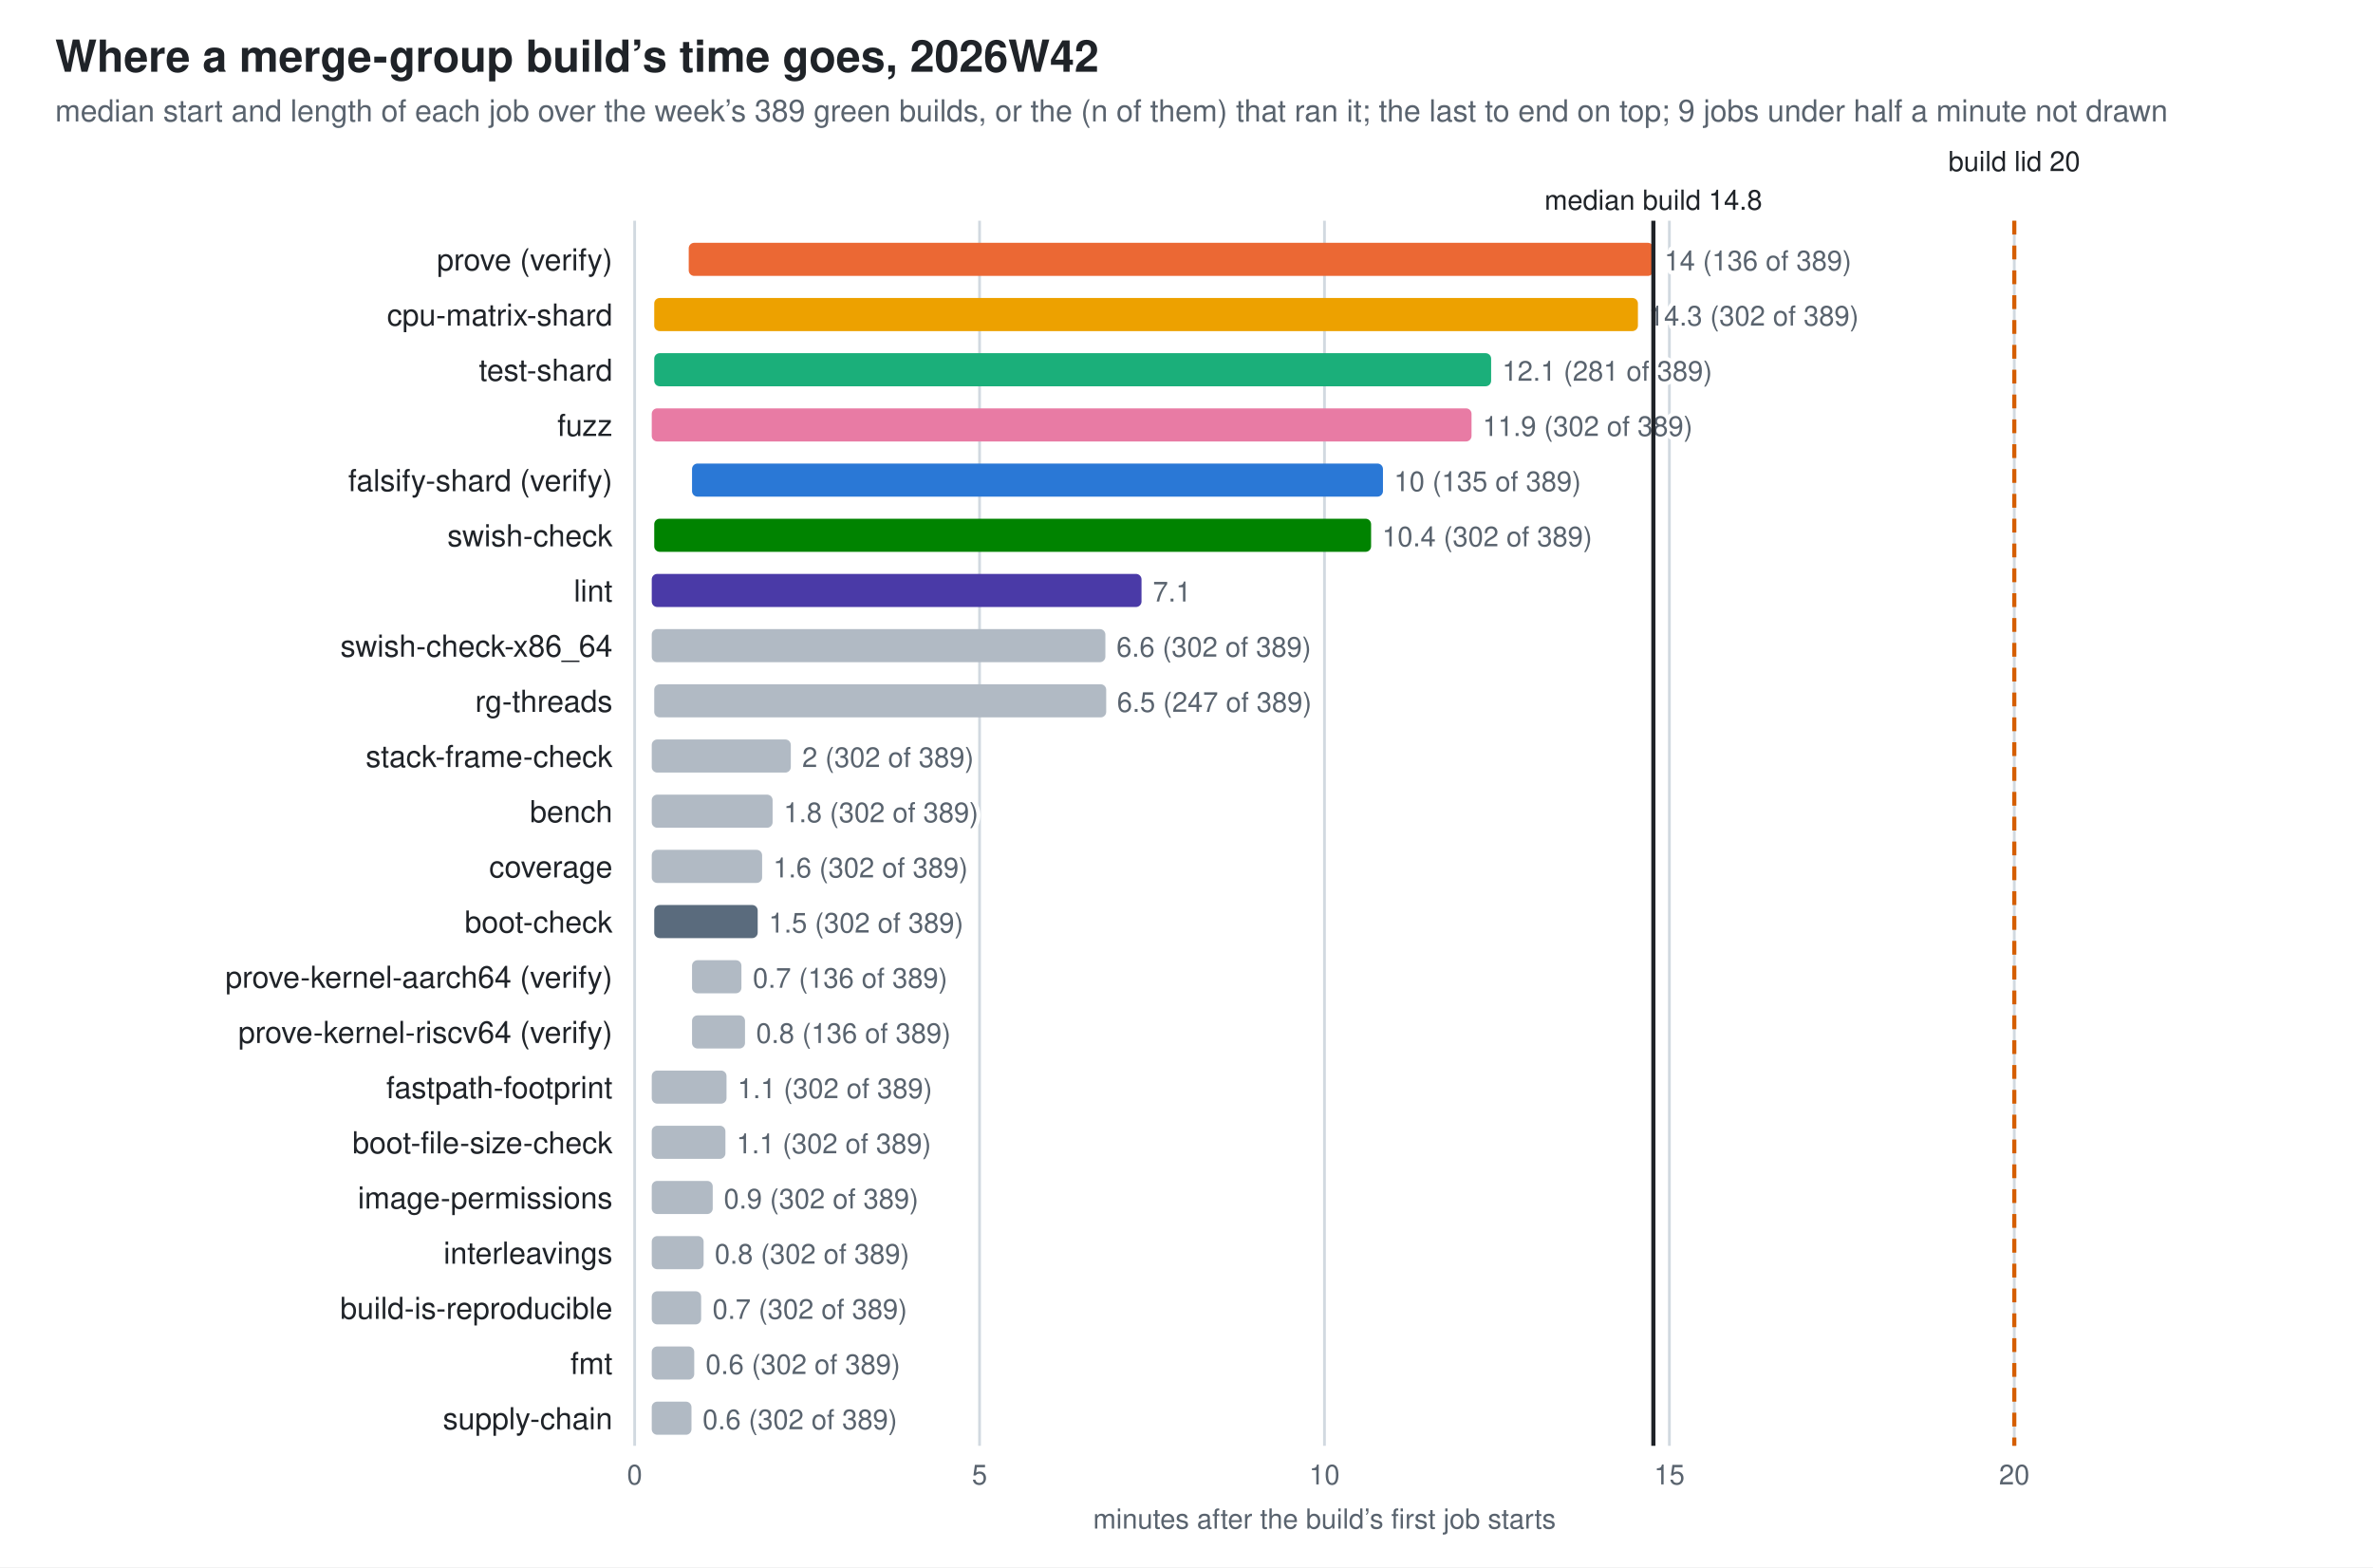
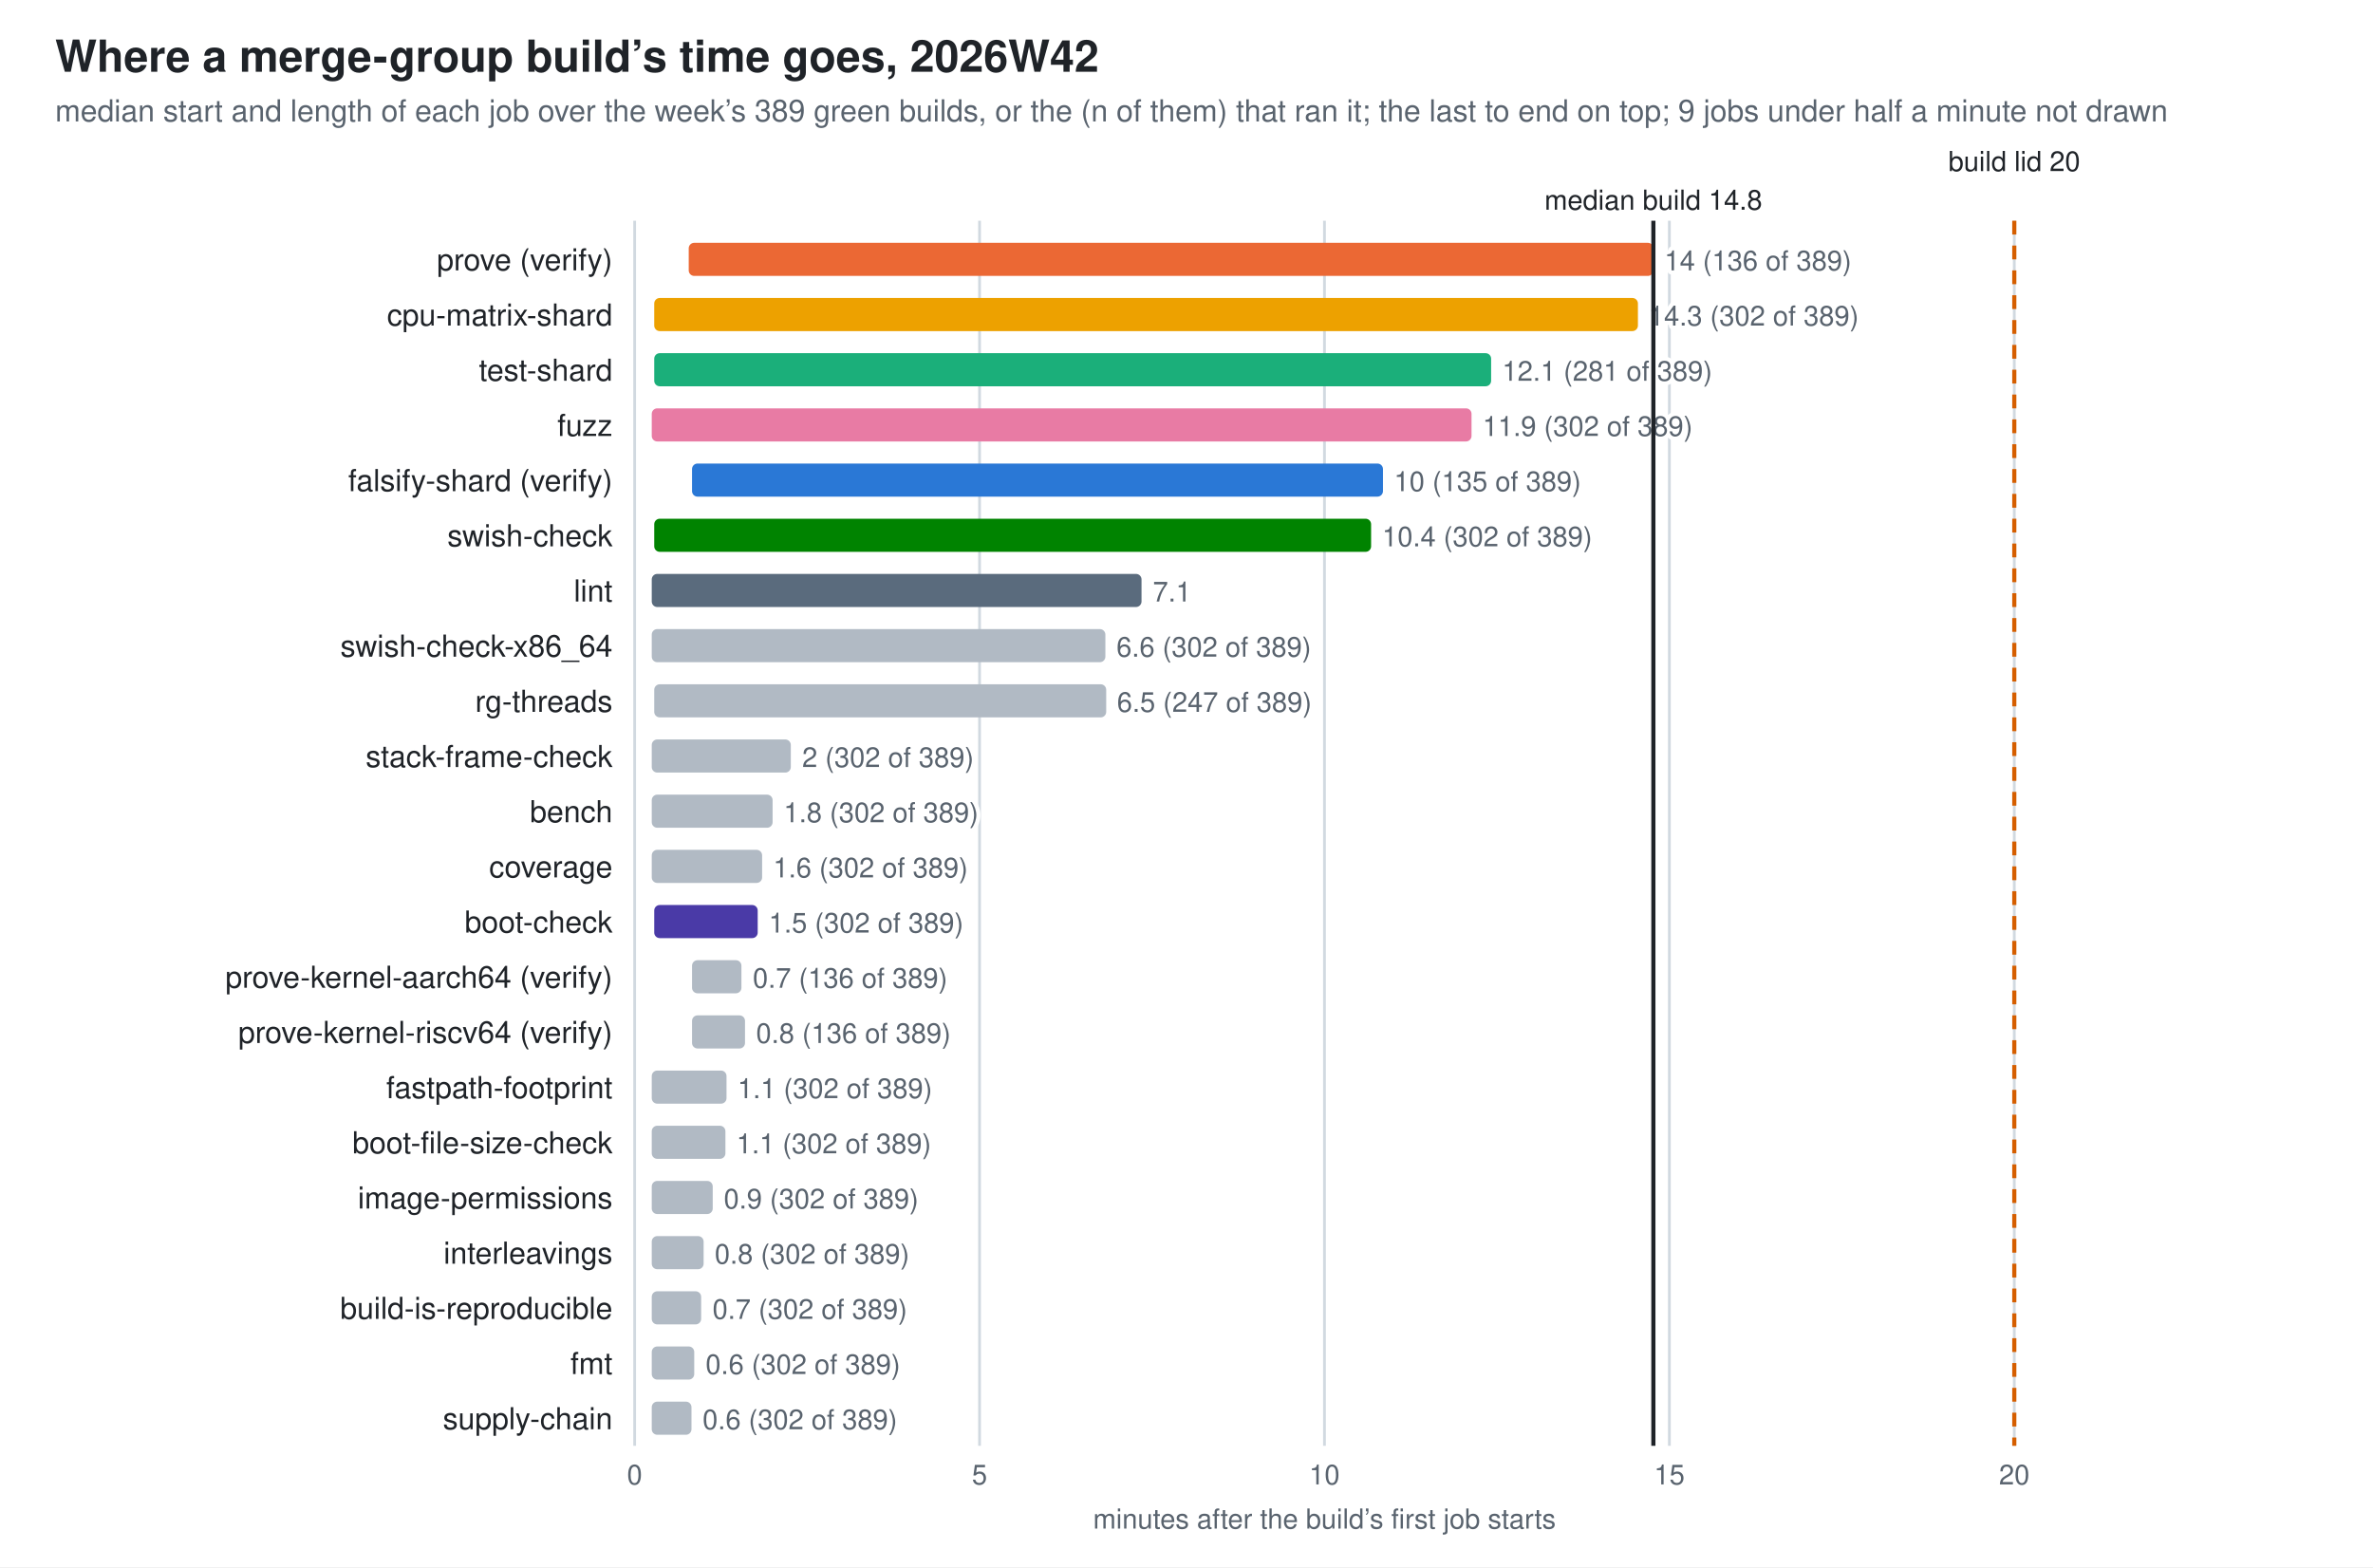
<svg xmlns="http://www.w3.org/2000/svg" width="860" height="568" viewBox="0 0 860 568" role="img" aria-label="Where a merge-group build’s time goes, 2026W42">
  <style>
  .bg{fill:#ffffff} .fg{fill:#1f2328} .mut{fill:#59636e} .grid{stroke:#d1d9e0} .wall{stroke:#1f2328} .other{fill:#b1bac4}
  .val{paint-order:stroke;stroke:#ffffff;stroke-width:3px;stroke-linejoin:round}
  .s0{fill:#2a78d6}  .s1{fill:#eb6834}  .s2{fill:#1baf7a}  .s3{fill:#eda100}  .s4{fill:#e87ba4}  .s5{fill:#008300}  .s6{fill:#4a3aa7}  .s7{fill:#5a6b7d}
  @media (prefers-color-scheme: dark){
    .bg{fill:#0d1117} .fg{fill:#e6edf3} .mut{fill:#9198a1} .grid{stroke:#30363d} .wall{stroke:#e6edf3} .other{fill:#57606a} .val{stroke:#0d1117} .s0{fill:#3987e5} .s1{fill:#d95926} .s2{fill:#199e70} .s3{fill:#c98500} .s4{fill:#d55181} .s5{fill:#008300} .s6{fill:#9085e9} .s7{fill:#94a5b7}}
  text{font-family:-apple-system,BlinkMacSystemFont,"Segoe UI",Helvetica,Arial,sans-serif}
</style>
  <rect class="bg" width="860" height="568" />
  <text class="fg" x="20" y="26" font-size="16" font-weight="600">Where a merge-group build’s time goes, 2026W42</text>
  <text class="mut" x="20" y="44" font-size="11">median start and length of each job over the week’s 389 green builds, or the (n of them) that ran it; the last to end on top; 9 jobs under half a minute not drawn</text>
  <line class="grid" x1="230.0" y1="80" x2="230.0" y2="524" stroke-width="1" />
  <text class="mut" x="230.0" y="538" font-size="10" text-anchor="middle">0</text>
  <line class="grid" x1="355.0" y1="80" x2="355.0" y2="524" stroke-width="1" />
  <text class="mut" x="355.0" y="538" font-size="10" text-anchor="middle">5</text>
  <line class="grid" x1="480.0" y1="80" x2="480.0" y2="524" stroke-width="1" />
  <text class="mut" x="480.0" y="538" font-size="10" text-anchor="middle">10</text>
  <line class="grid" x1="605.0" y1="80" x2="605.0" y2="524" stroke-width="1" />
  <text class="mut" x="605.0" y="538" font-size="10" text-anchor="middle">15</text>
  <line class="grid" x1="730.0" y1="80" x2="730.0" y2="524" stroke-width="1" />
  <text class="mut" x="730.0" y="538" font-size="10" text-anchor="middle">20</text>
  <text class="mut" x="480.0" y="554" font-size="10" text-anchor="middle">minutes after the build’s first job starts</text>
  <text class="fg" x="222" y="98" font-size="11" text-anchor="end">prove (verify)</text>
  <rect class="s1" x="249.6" y="88" width="349.6" height="12" rx="2" />
  <text class="mut val" x="603.2" y="98" font-size="10">14 (136 of 389)</text>
  <text class="fg" x="222" y="118" font-size="11" text-anchor="end">cpu-matrix-shard</text>
  <rect class="s3" x="237.1" y="108" width="356.5" height="12" rx="2" />
  <text class="mut val" x="597.5" y="118" font-size="10">14.3 (302 of 389)</text>
  <text class="fg" x="222" y="138" font-size="11" text-anchor="end">test-shard</text>
  <rect class="s2" x="237.1" y="128" width="303.3" height="12" rx="2" />
  <text class="mut val" x="544.4" y="138" font-size="10">12.1 (281 of 389)</text>
  <text class="fg" x="222" y="158" font-size="11" text-anchor="end">fuzz</text>
  <rect class="s4" x="236.2" y="148" width="297.1" height="12" rx="2" />
  <text class="mut val" x="537.3" y="158" font-size="10">11.9 (302 of 389)</text>
  <text class="fg" x="222" y="178" font-size="11" text-anchor="end">falsify-shard (verify)</text>
  <rect class="s0" x="250.8" y="168" width="250.4" height="12" rx="2" />
  <text class="mut val" x="505.2" y="178" font-size="10">10 (135 of 389)</text>
  <text class="fg" x="222" y="198" font-size="11" text-anchor="end">swish-check</text>
  <rect class="s5" x="237.1" y="188" width="259.8" height="12" rx="2" />
  <text class="mut val" x="500.9" y="198" font-size="10">10.4 (302 of 389)</text>
  <text class="fg" x="222" y="218" font-size="11" text-anchor="end">lint</text>
-   <rect class="s6" x="236.2" y="208" width="177.5" height="12" rx="2" />
+   <rect class="s7" x="236.2" y="208" width="177.5" height="12" rx="2" />
  <text class="mut val" x="417.8" y="218" font-size="10">7.1</text>
  <text class="fg" x="222" y="238" font-size="11" text-anchor="end">swish-check-x86_64</text>
  <rect class="other" x="236.2" y="228" width="164.4" height="12" rx="2" />
  <text class="mut val" x="404.6" y="238" font-size="10">6.6 (302 of 389)</text>
  <text class="fg" x="222" y="258" font-size="11" text-anchor="end">rg-threads</text>
  <rect class="other" x="237.1" y="248" width="163.8" height="12" rx="2" />
  <text class="mut val" x="404.8" y="258" font-size="10">6.5 (247 of 389)</text>
  <text class="fg" x="222" y="278" font-size="11" text-anchor="end">stack-frame-check</text>
  <rect class="other" x="236.2" y="268" width="50.4" height="12" rx="2" />
  <text class="mut val" x="290.7" y="278" font-size="10">2 (302 of 389)</text>
  <text class="fg" x="222" y="298" font-size="11" text-anchor="end">bench</text>
  <rect class="other" x="236.2" y="288" width="43.8" height="12" rx="2" />
  <text class="mut val" x="284.0" y="298" font-size="10">1.8 (302 of 389)</text>
  <text class="fg" x="222" y="318" font-size="11" text-anchor="end">coverage</text>
  <rect class="other" x="236.2" y="308" width="40.0" height="12" rx="2" />
  <text class="mut val" x="280.2" y="318" font-size="10">1.6 (302 of 389)</text>
  <text class="fg" x="222" y="338" font-size="11" text-anchor="end">boot-check</text>
-   <rect class="s7" x="237.1" y="328" width="37.5" height="12" rx="2" />
+   <rect class="s6" x="237.1" y="328" width="37.5" height="12" rx="2" />
  <text class="mut val" x="278.6" y="338" font-size="10">1.5 (302 of 389)</text>
  <text class="fg" x="222" y="358" font-size="11" text-anchor="end">prove-kernel-aarch64 (verify)</text>
  <rect class="other" x="250.8" y="348" width="17.9" height="12" rx="2" />
  <text class="mut val" x="272.8" y="358" font-size="10">0.7 (136 of 389)</text>
  <text class="fg" x="222" y="378" font-size="11" text-anchor="end">prove-kernel-riscv64 (verify)</text>
  <rect class="other" x="250.8" y="368" width="19.2" height="12" rx="2" />
  <text class="mut val" x="274.0" y="378" font-size="10">0.8 (136 of 389)</text>
  <text class="fg" x="222" y="398" font-size="11" text-anchor="end">fastpath-footprint</text>
  <rect class="other" x="236.2" y="388" width="27.1" height="12" rx="2" />
  <text class="mut val" x="267.3" y="398" font-size="10">1.1 (302 of 389)</text>
  <text class="fg" x="222" y="418" font-size="11" text-anchor="end">boot-file-size-check</text>
  <rect class="other" x="236.2" y="408" width="26.7" height="12" rx="2" />
  <text class="mut val" x="266.9" y="418" font-size="10">1.1 (302 of 389)</text>
  <text class="fg" x="222" y="438" font-size="11" text-anchor="end">image-permissions</text>
  <rect class="other" x="236.2" y="428" width="22.1" height="12" rx="2" />
  <text class="mut val" x="262.3" y="438" font-size="10">0.9 (302 of 389)</text>
  <text class="fg" x="222" y="458" font-size="11" text-anchor="end">interleavings</text>
  <rect class="other" x="236.2" y="448" width="18.8" height="12" rx="2" />
  <text class="mut val" x="259.0" y="458" font-size="10">0.8 (302 of 389)</text>
  <text class="fg" x="222" y="478" font-size="11" text-anchor="end">build-is-reproducible</text>
  <rect class="other" x="236.2" y="468" width="17.9" height="12" rx="2" />
  <text class="mut val" x="258.2" y="478" font-size="10">0.7 (302 of 389)</text>
  <text class="fg" x="222" y="498" font-size="11" text-anchor="end">fmt</text>
  <rect class="other" x="236.2" y="488" width="15.4" height="12" rx="2" />
  <text class="mut val" x="255.7" y="498" font-size="10">0.6 (302 of 389)</text>
  <text class="fg" x="222" y="518" font-size="11" text-anchor="end">supply-chain</text>
  <rect class="other" x="236.2" y="508" width="14.4" height="12" rx="2" />
  <text class="mut val" x="254.6" y="518" font-size="10">0.6 (302 of 389)</text>
  <line x1="730.0" y1="80" x2="730.0" y2="524" stroke="#D55E00" stroke-width="1.5" stroke-dasharray="5 4" />
  <text class="fg val" x="730.0" y="62" font-size="10" text-anchor="middle">build lid 20</text>
  <line class="wall" x1="599.2" y1="80" x2="599.2" y2="524" stroke-width="1.5" />
  <text class="fg val" x="599.2" y="76" font-size="10" text-anchor="middle">median build 14.8</text>
</svg>
